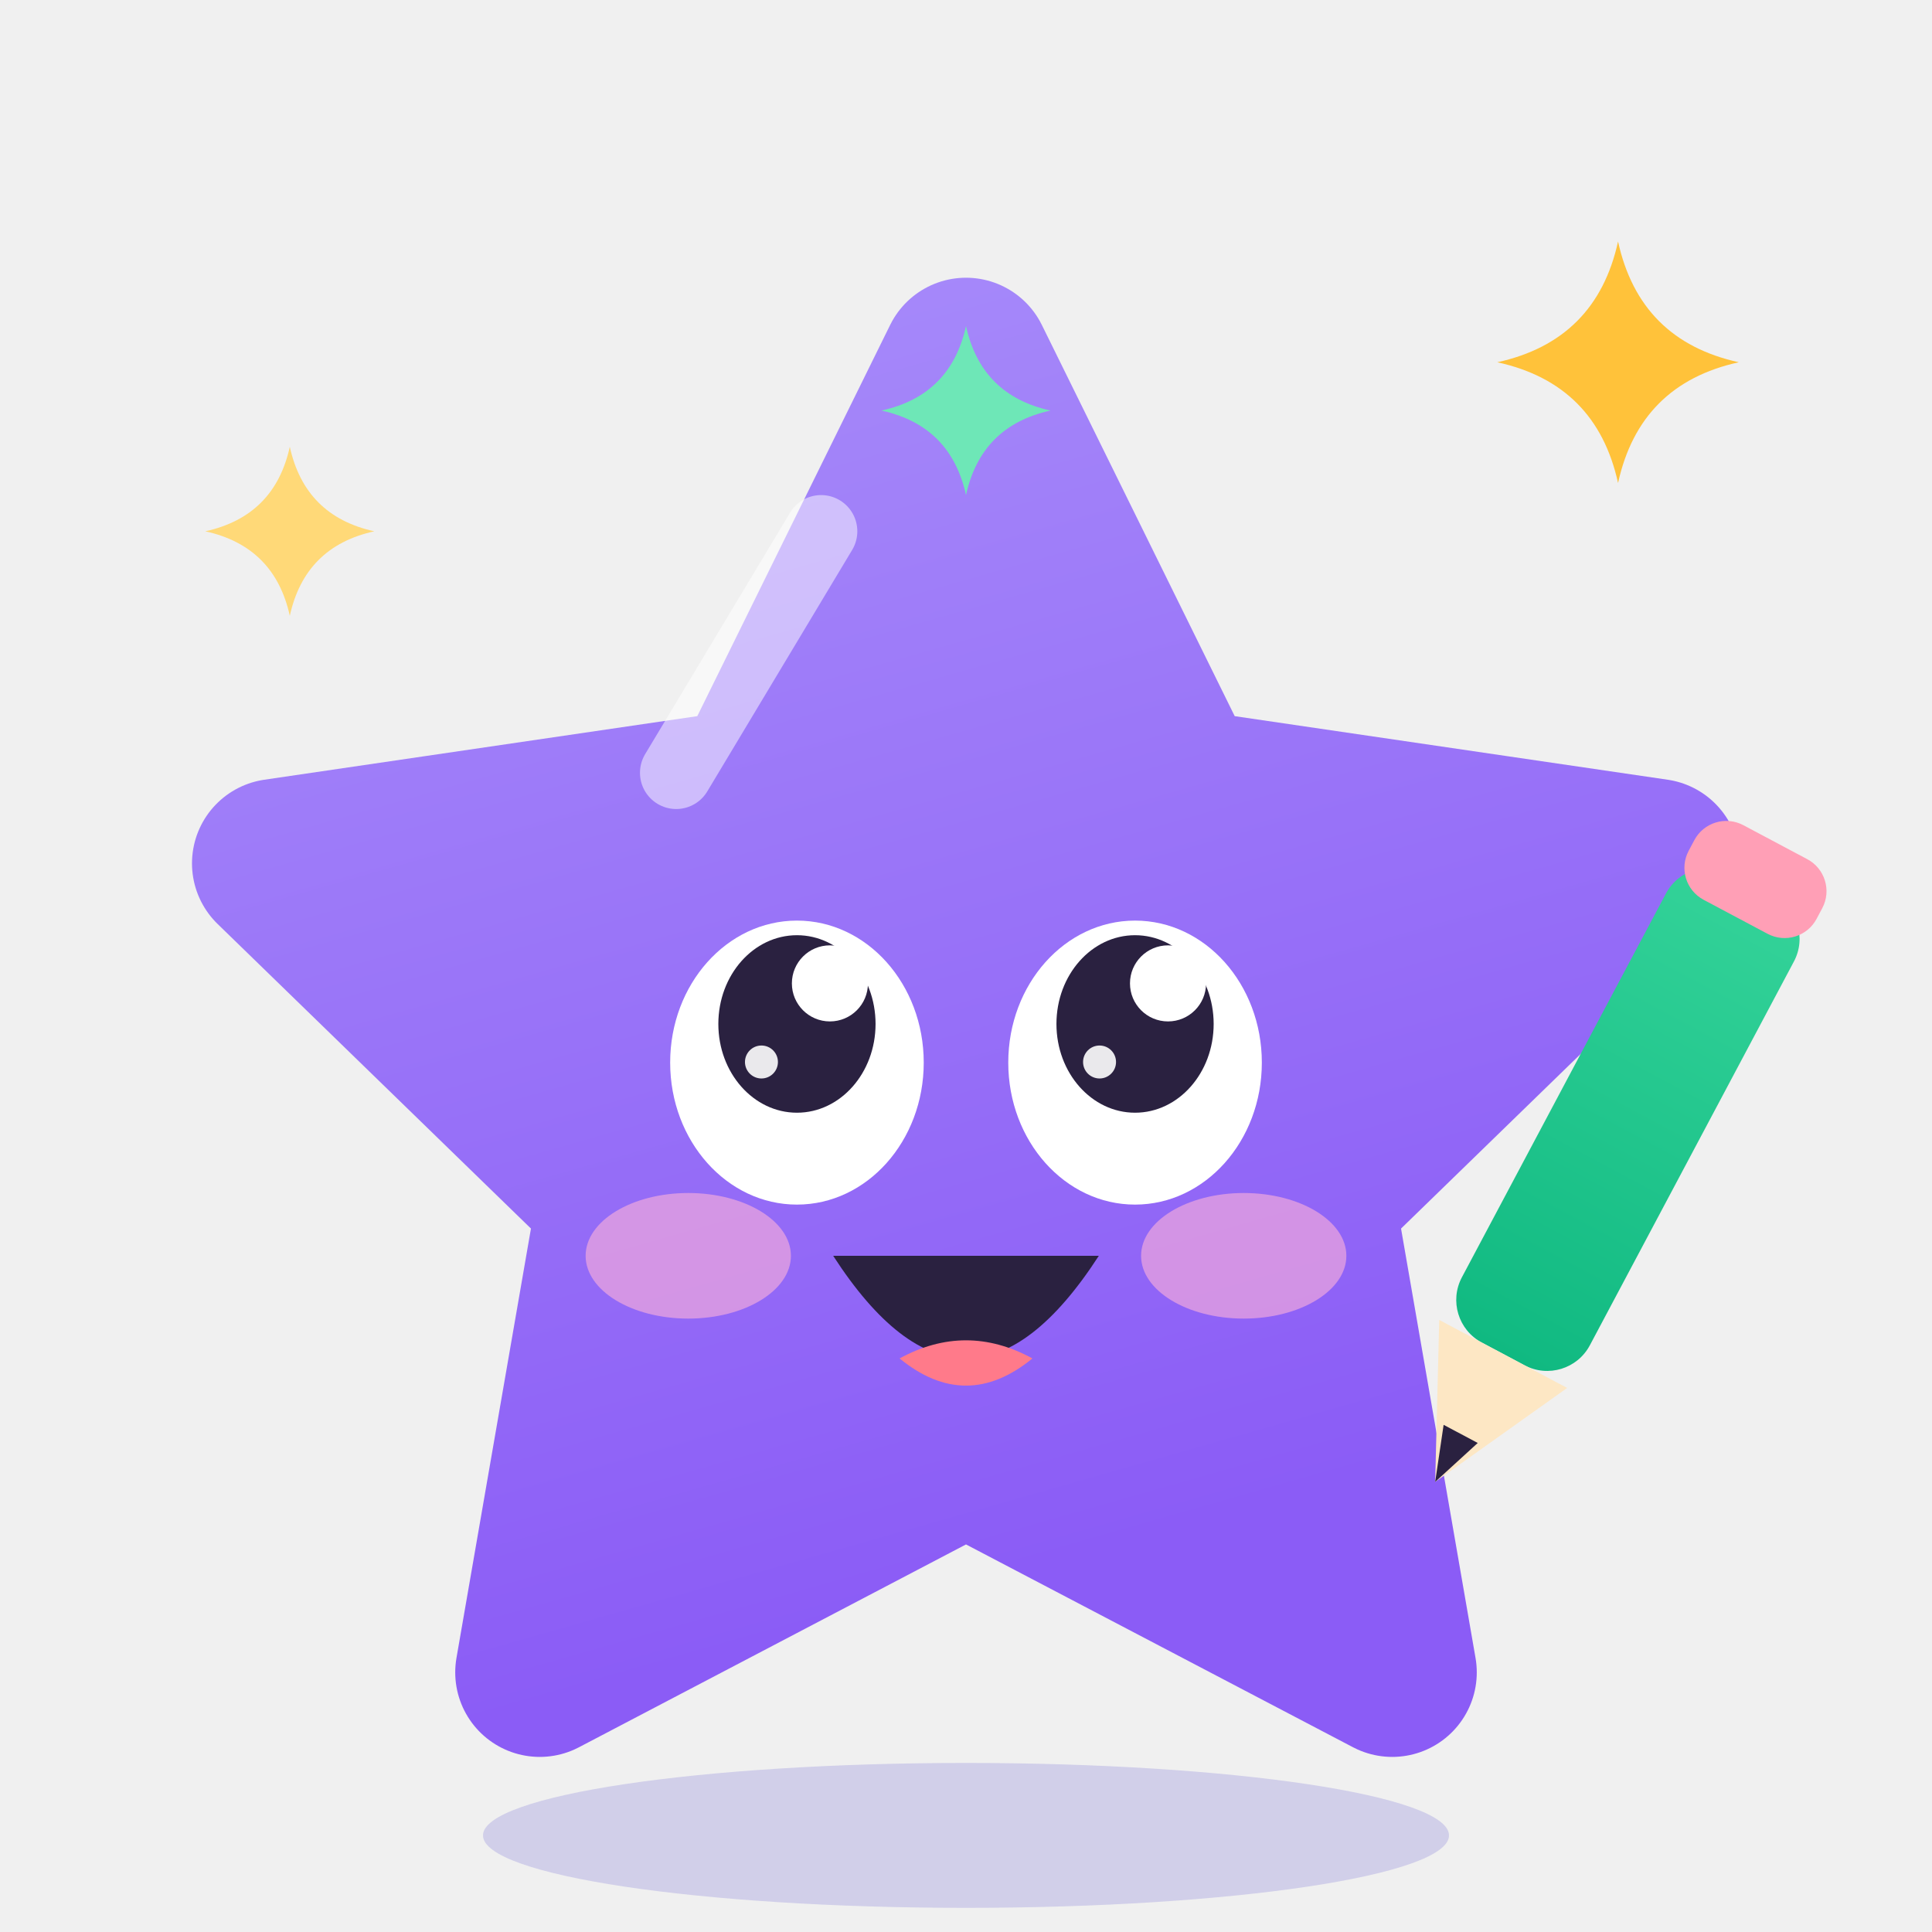
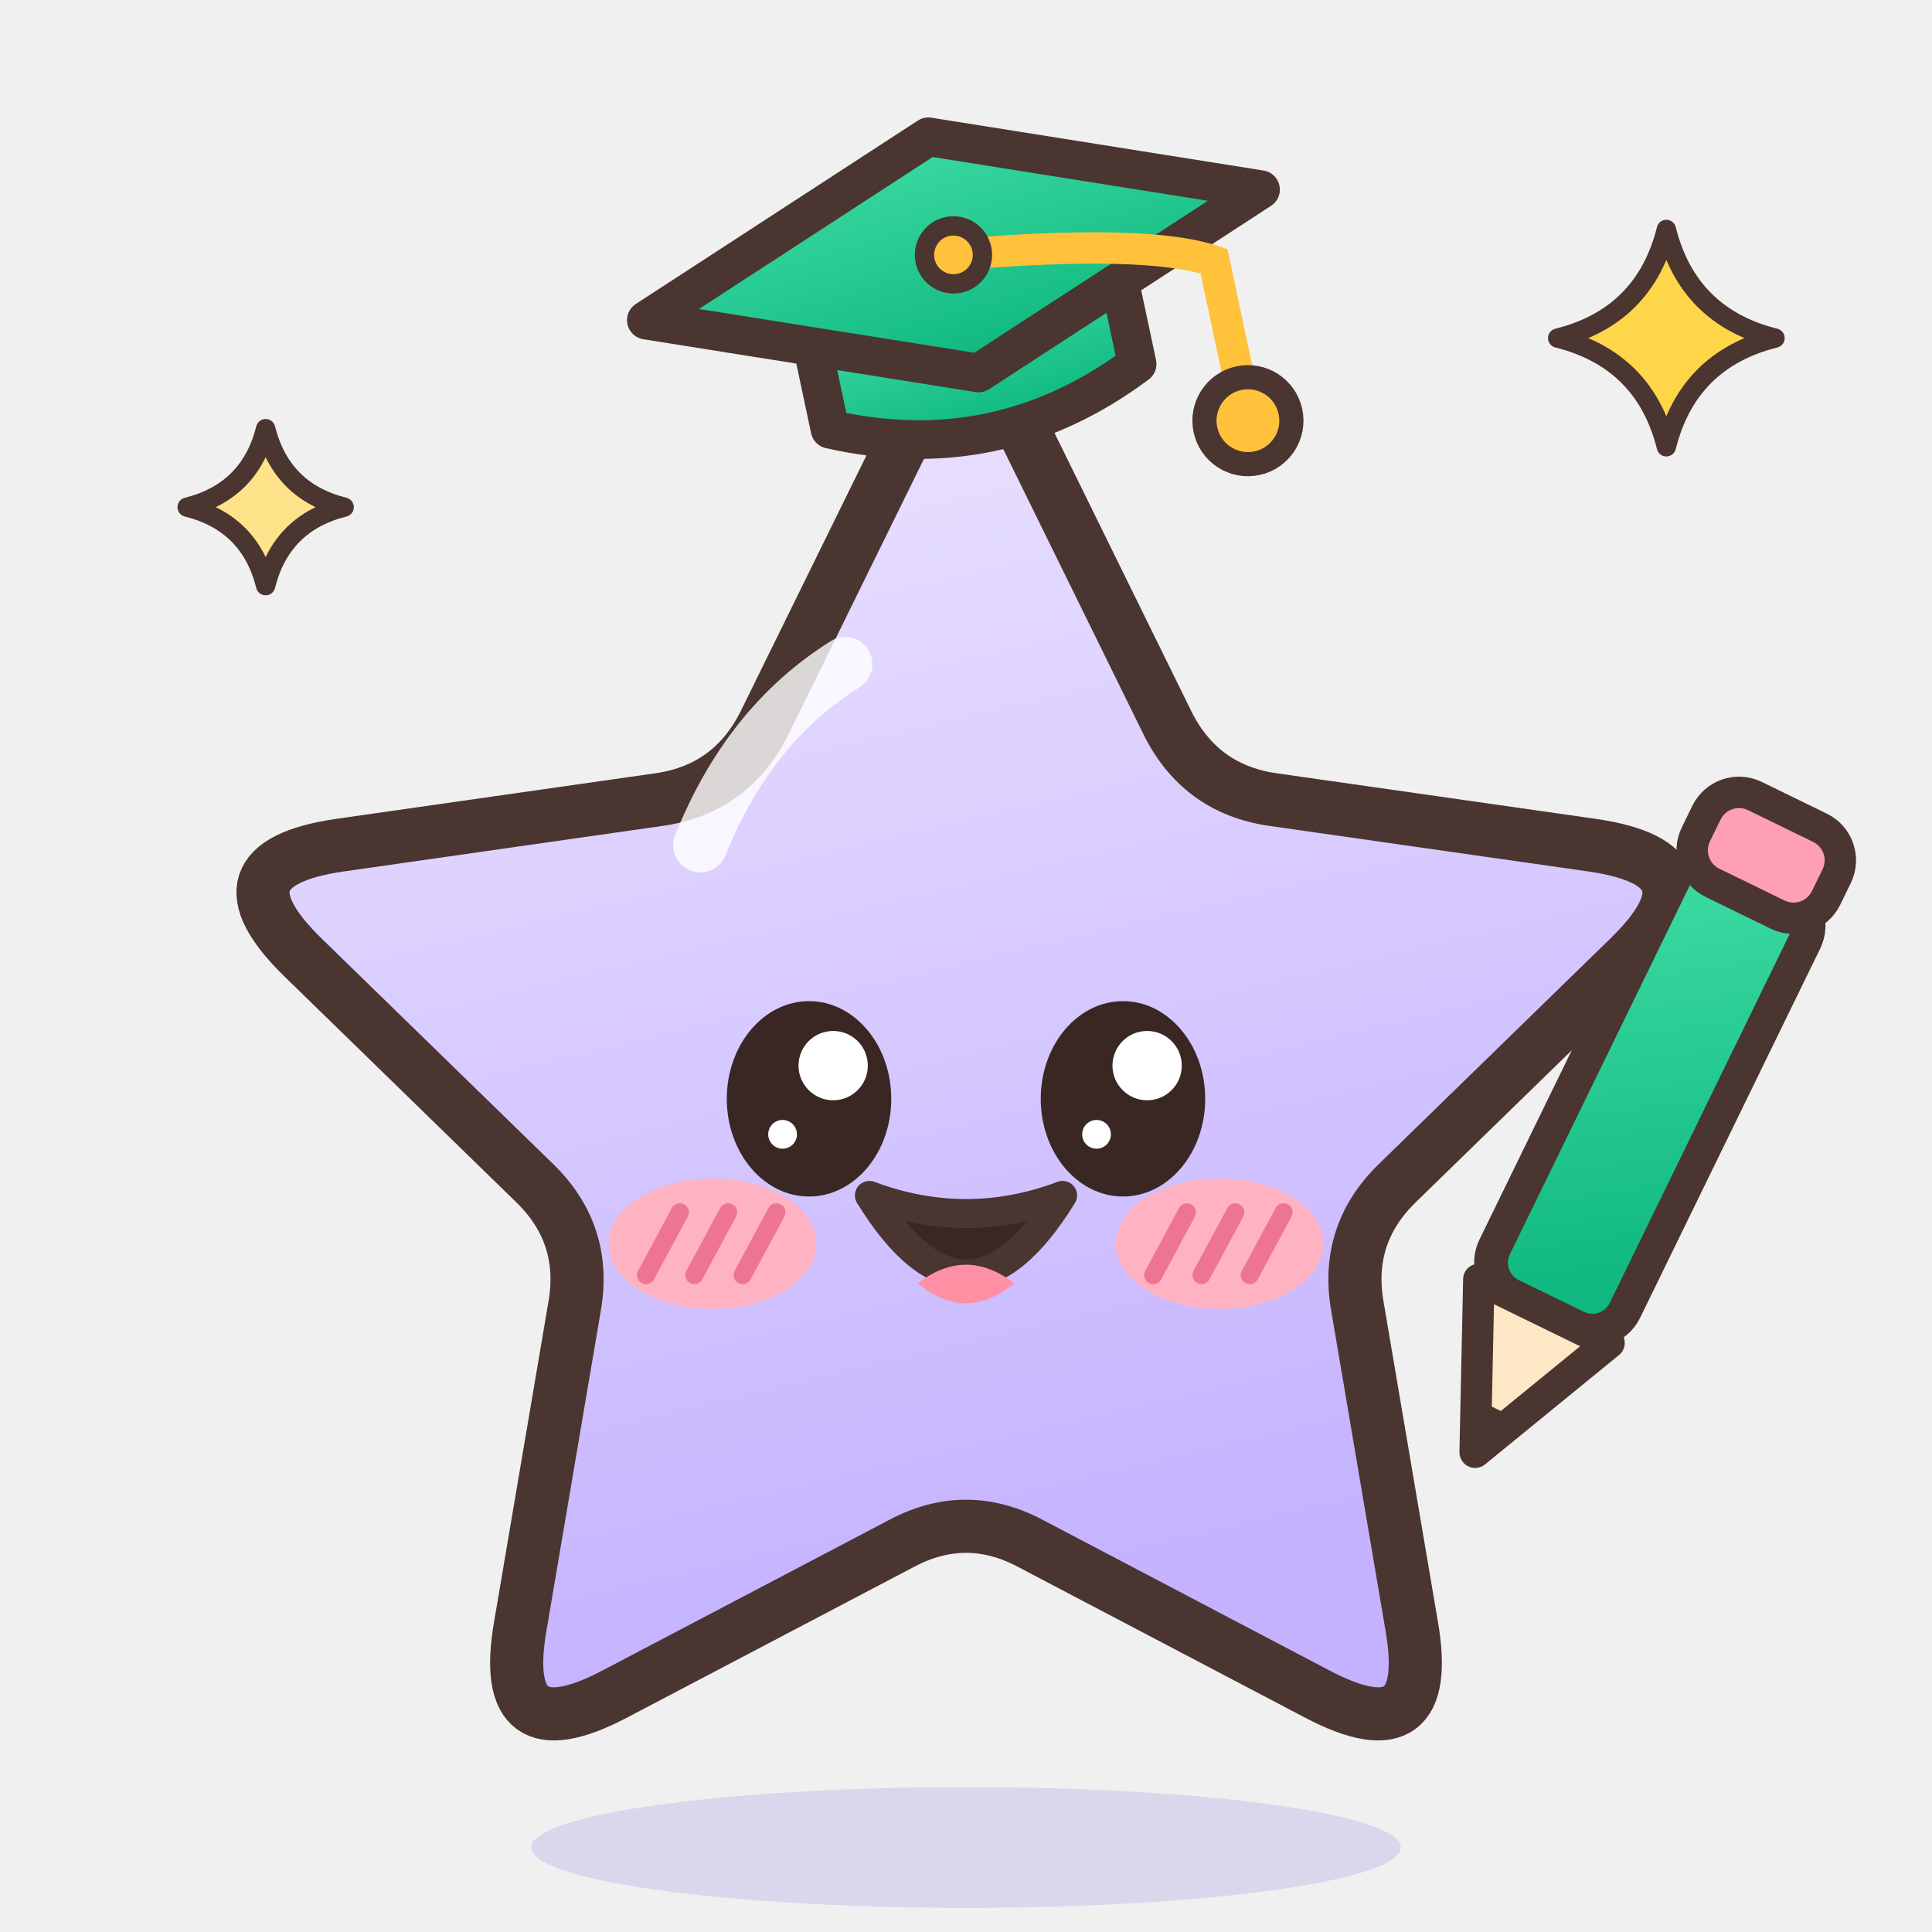
<svg xmlns="http://www.w3.org/2000/svg" viewBox="0 0 160 160" width="160" height="160" role="img" aria-label="Sao Nhỏ">
  <style>
- @keyframes f{0%,100%{transform:translateY(0)}50%{transform:translateY(-5px)}}
- @keyframes s{0%,100%{transform:scaleX(1);opacity:.18}50%{transform:scaleX(.86);opacity:.1}}
- @keyframes bl{0%,90%,100%{transform:scaleY(1)}94%{transform:scaleY(.08)}}
- @keyframes wv{0%,100%{transform:rotate(0)}50%{transform:rotate(-26deg)}}
+ @keyframes f{0%,100%{transform:translateY(0)}50%{transform:translateY(-4px)}}
+ @keyframes s{0%,100%{transform:scaleX(1);opacity:.14}50%{transform:scaleX(.86);opacity:.08}}
+ @keyframes bl{0%,91%,100%{transform:scaleY(1)}95%{transform:scaleY(.1)}}
+ @keyframes wv{0%,100%{transform:rotate(0)}50%{transform:rotate(-22deg)}}
@keyframes sp{to{transform:rotate(360deg)}}
- @keyframes ck{0%,100%{opacity:.45}50%{opacity:.8}}
+ @keyframes ck{0%,100%{opacity:.85}50%{opacity:1}}
@keyframes zz{0%{opacity:0;transform:translate(0,6px)}25%{opacity:1}100%{opacity:0;transform:translate(9px,-16px)}}
@keyframes pp{0%,100%{transform:scale(1) rotate(0)}50%{transform:scale(1.18) rotate(8deg)}}
+ @keyframes jg{0%,100%{transform:rotate(0)}25%{transform:rotate(-7deg)}75%{transform:rotate(7deg)}}
.b{animation:f 3.4s ease-in-out infinite}
.sh{transform-box:fill-box;transform-origin:center;animation:s 3.4s ease-in-out infinite}
.e{transform-box:fill-box;transform-origin:center;animation:bl 5.2s infinite}
.w{transform-box:fill-box;animation:wv 1.8s ease-in-out infinite}
- .hm{transform-origin:80px 90px;animation:sp 12s linear infinite}
- .hh{transform-origin:80px 90px;animation:sp 144s linear infinite}
+ .hm{transform-origin:80px 66px;animation:sp 10s linear infinite}
+ .hh{transform-origin:80px 66px;animation:sp 120s linear infinite}
.ck{animation:ck 3.4s ease-in-out infinite}
.z{animation:zz 2.8s ease-in-out infinite}.z2{animation-delay:1.4s}
.pp{transform-box:fill-box;transform-origin:center;animation:pp 1.7s ease-in-out infinite}
+ .jg{transform-box:fill-box;transform-origin:50% 90%;animation:jg 1.2s ease-in-out infinite}
.d2{animation-delay:.5s}.d3{animation-delay:1s}
@media (prefers-reduced-motion:reduce){*{animation:none!important}}
</style>
  <defs>
-     <linearGradient id="snencourageb" x1="0" y1="0" x2=".3" y2="1">
-       <stop offset="0" stop-color="#A78BFA" />
-       <stop offset="1" stop-color="#8B5CF6" />
+     <linearGradient id="snencourageb" x1="0" y1="0" x2="0.25" y2="1">
+       <stop offset="0" stop-color="#EDE6FF" />
+       <stop offset="1" stop-color="#C4B2FF" />
    </linearGradient>
-     <linearGradient id="snencouragem" x1="0" y1="0" x2="0" y2="1">
-       <stop offset="0" stop-color="#34D399" />
+     <linearGradient id="snencouragem" x1="0" y1="0" x2="0.2" y2="1">
+       <stop offset="0" stop-color="#3FDDA5" />
      <stop offset="1" stop-color="#10B981" />
    </linearGradient>
  </defs>
-   <ellipse class="sh" cx="80" cy="152" rx="40" ry="6" fill="#4338CA" opacity=".18" />
-   <path class="pp" d="M134 20 Q135.8 28.2 144 30 Q135.8 31.8 134 40 Q132.2 31.8 124 30 Q132.2 28.2 134 20 Z" fill="#FFC23A" />
-   <path class="pp d2" d="M24 37 Q25.26 42.74 31 44 Q25.26 45.26 24 51 Q22.74 45.26 17 44 Q22.74 42.74 24 37 Z" fill="#FFD978" />
+   <ellipse class="sh" cx="80" cy="153" rx="36" ry="5" fill="#4338CA" opacity=".14" />
+   <path class="pp" d="M138 19 Q139.8 26.2 147 28 Q139.8 29.8 138 37 Q136.2 29.8 129 28 Q136.2 26.2 138 19 Z" fill="#FFD54A" stroke="#4A3530" stroke-width="1.6" stroke-linejoin="round" stroke-linecap="round" />
+   <path class="pp d2" d="M22 35.5 Q23.3 40.7 28.5 42 Q23.3 43.3 22 48.5 Q20.7 43.3 15.5 42 Q20.7 40.7 22 35.5 Z" fill="#FFE38A" stroke="#4A3530" stroke-width="1.6" stroke-linejoin="round" stroke-linecap="round" />
  <g class="b">
-     <path d="M80.0 30.0 L97.6 65.7 L137.1 71.5 L108.5 99.3 L115.3 138.5 L80.0 120.0 L44.7 138.5 L51.5 99.3 L22.9 71.5 L62.4 65.7 Z" fill="url(#snencourageb)" stroke="url(#snencourageb)" stroke-width="14" stroke-linejoin="round" />
-     <path d="M56 64 L68 44" stroke="#FFFFFF" stroke-opacity=".5" stroke-width="6" stroke-linecap="round" />
-     <path class="pp" d="M80 27 Q81.26 32.74 87 34 Q81.26 35.26 80 41 Q78.74 35.26 73 34 Q78.74 32.74 80 27 Z" fill="#6EE7B7" />
+     <path d="M84.9 35.9 L96.7 59.9 Q99.4 65.3 105.3 66.2 L131.9 70.0 Q142.8 71.6 134.9 79.3 L115.7 98.0 Q111.4 102.2 112.4 108.1 L116.9 134.6 Q118.8 145.4 109.1 140.3 L85.3 127.8 Q80.0 125.0 74.7 127.8 L50.9 140.3 Q41.2 145.4 43.1 134.6 L47.6 108.1 Q48.6 102.2 44.3 98.0 L25.1 79.3 Q17.2 71.6 28.1 70.0 L54.7 66.2 Q60.6 65.3 63.3 59.9 L75.1 35.9 Q80.0 26.0 84.9 35.9 Z" fill="url(#snencourageb)" stroke="#4A3530" stroke-width="4.4" stroke-linejoin="round" stroke-linecap="round" />
+     <path d="M58 70 Q62 60 70 55" fill="none" stroke="#FFFFFF" stroke-opacity=".8" stroke-width="4.5" stroke-linecap="round" />
+     <g transform="rotate(-12 80 26)">
+       <path d="M67 24 L67 33 Q80 39 93 33 L93 24 Z" fill="url(#snencouragem)" stroke="#4A3530" stroke-width="3.2" stroke-linejoin="round" stroke-linecap="round" />
+       <path d="M80 11 L106 21 L80 31 L54 21 Z" fill="url(#snencouragem)" stroke="#4A3530" stroke-width="3.2" stroke-linejoin="round" stroke-linecap="round" />
+       <path d="M80 21 Q96 23 101 26 L101 37" fill="none" stroke="#FFC23A" stroke-width="2.6" stroke-linecap="round" />
+       <circle cx="101" cy="39.5" r="3.6" fill="#FFC23A" stroke="#4A3530" stroke-width="2" stroke-linejoin="round" stroke-linecap="round" />
+       <circle cx="80" cy="21" r="2.4" fill="#FFC23A" stroke="#4A3530" stroke-width="1.6" stroke-linejoin="round" stroke-linecap="round" />
+     </g>
    <g class="ck">
-       <ellipse cx="57" cy="104" rx="8.5" ry="5.2" fill="#FFB3D9" opacity=".6" />
-       <ellipse cx="103" cy="104" rx="8.5" ry="5.2" fill="#FFB3D9" opacity=".6" />
+       <ellipse cx="59" cy="103" rx="8.6" ry="5.4" fill="#FFB3C2" />
+       <path d="M53.5 105.6 L56.3 100.4" stroke="#EE7591" stroke-width="1.5" stroke-linecap="round" />
+       <path d="M57.5 105.6 L60.3 100.4" stroke="#EE7591" stroke-width="1.5" stroke-linecap="round" />
+       <path d="M61.5 105.6 L64.3 100.4" stroke="#EE7591" stroke-width="1.5" stroke-linecap="round" />
+       <ellipse cx="101" cy="103" rx="8.6" ry="5.4" fill="#FFB3C2" />
+       <path d="M95.5 105.6 L98.3 100.4" stroke="#EE7591" stroke-width="1.5" stroke-linecap="round" />
+       <path d="M99.5 105.6 L102.3 100.4" stroke="#EE7591" stroke-width="1.5" stroke-linecap="round" />
+       <path d="M103.5 105.6 L106.3 100.4" stroke="#EE7591" stroke-width="1.5" stroke-linecap="round" />
    </g>
    <g class="e">
-       <ellipse cx="66" cy="88" rx="10.5" ry="11.76" fill="#FFFFFF" />
-       <ellipse cx="66" cy="84.8" rx="6.51" ry="7.35" fill="#2A2140" />
-       <circle cx="68.73" cy="81.44" r="3.15" fill="#FFFFFF" />
-       <circle cx="63.06" cy="87.95" r="1.365" fill="#FFFFFF" opacity=".9" />
+       <ellipse cx="67.0" cy="91" rx="6.81" ry="8.09" fill="#3A2724" />
+       <circle cx="69.00" cy="88.25" r="2.87" fill="#FFFFFF" />
+       <circle cx="64.81" cy="93.94" r="1.19" fill="#FFFFFF" />
    </g>
    <g class="e">
-       <ellipse cx="94" cy="88" rx="10.5" ry="11.76" fill="#FFFFFF" />
-       <ellipse cx="94" cy="84.8" rx="6.51" ry="7.35" fill="#2A2140" />
-       <circle cx="96.73" cy="81.44" r="3.15" fill="#FFFFFF" />
-       <circle cx="91.06" cy="87.95" r="1.365" fill="#FFFFFF" opacity=".9" />
+       <ellipse cx="93.0" cy="91" rx="6.81" ry="8.09" fill="#3A2724" />
+       <circle cx="95.00" cy="88.25" r="2.87" fill="#FFFFFF" />
+       <circle cx="90.81" cy="93.94" r="1.19" fill="#FFFFFF" />
    </g>
-     <path d="M69 104 Q80 121 91 104 Z" fill="#2A2140" />
-     <path d="M74.5 112.5 Q80 109.5 85.5 112.5 Q80 117 74.5 112.5 Z" fill="#FF7A8A" />
-     <g transform="rotate(28 132 98)">
-       <rect x="126" y="70" width="12" height="44" rx="4" fill="url(#snencouragem)" />
-       <path d="M126 114 L132 126 L138 114 Z" fill="#FDE7C4" />
-       <path d="M130.4 121.5 L132 126 L133.6 121.5 Z" fill="#2A2140" />
-       <rect x="126" y="66" width="12" height="7" rx="3" fill="#FF9FB6" />
+     <path d="M72 99 Q80 112 88 99 Q80 102 72 99 Z" fill="#3A2724" stroke="#4A3530" stroke-width="2.4" stroke-linejoin="round" stroke-linecap="round" />
+     <path d="M76.0 106.28 Q80 103.2 84.0 106.28 Q80 109.58 76.0 106.28 Z" fill="#FF8FA3" />
+     <g transform="rotate(26 134 96)">
+       <rect x="128" y="70" width="12" height="40" rx="3" fill="url(#snencouragem)" stroke="#4A3530" stroke-width="2.8" stroke-linejoin="round" stroke-linecap="round" />
+       <path d="M128 110 L134 123 L140 110 Z" fill="#FDE7C4" stroke="#4A3530" stroke-width="2.6" stroke-linejoin="round" stroke-linecap="round" />
+       <path d="M132.2 119 L134 123 L135.8 119 Z" fill="#4A3530" />
+       <rect x="128" y="64" width="12" height="8" rx="3" fill="#FF9FB6" stroke="#4A3530" stroke-width="2.6" stroke-linejoin="round" stroke-linecap="round" />
    </g>
  </g>
</svg>
